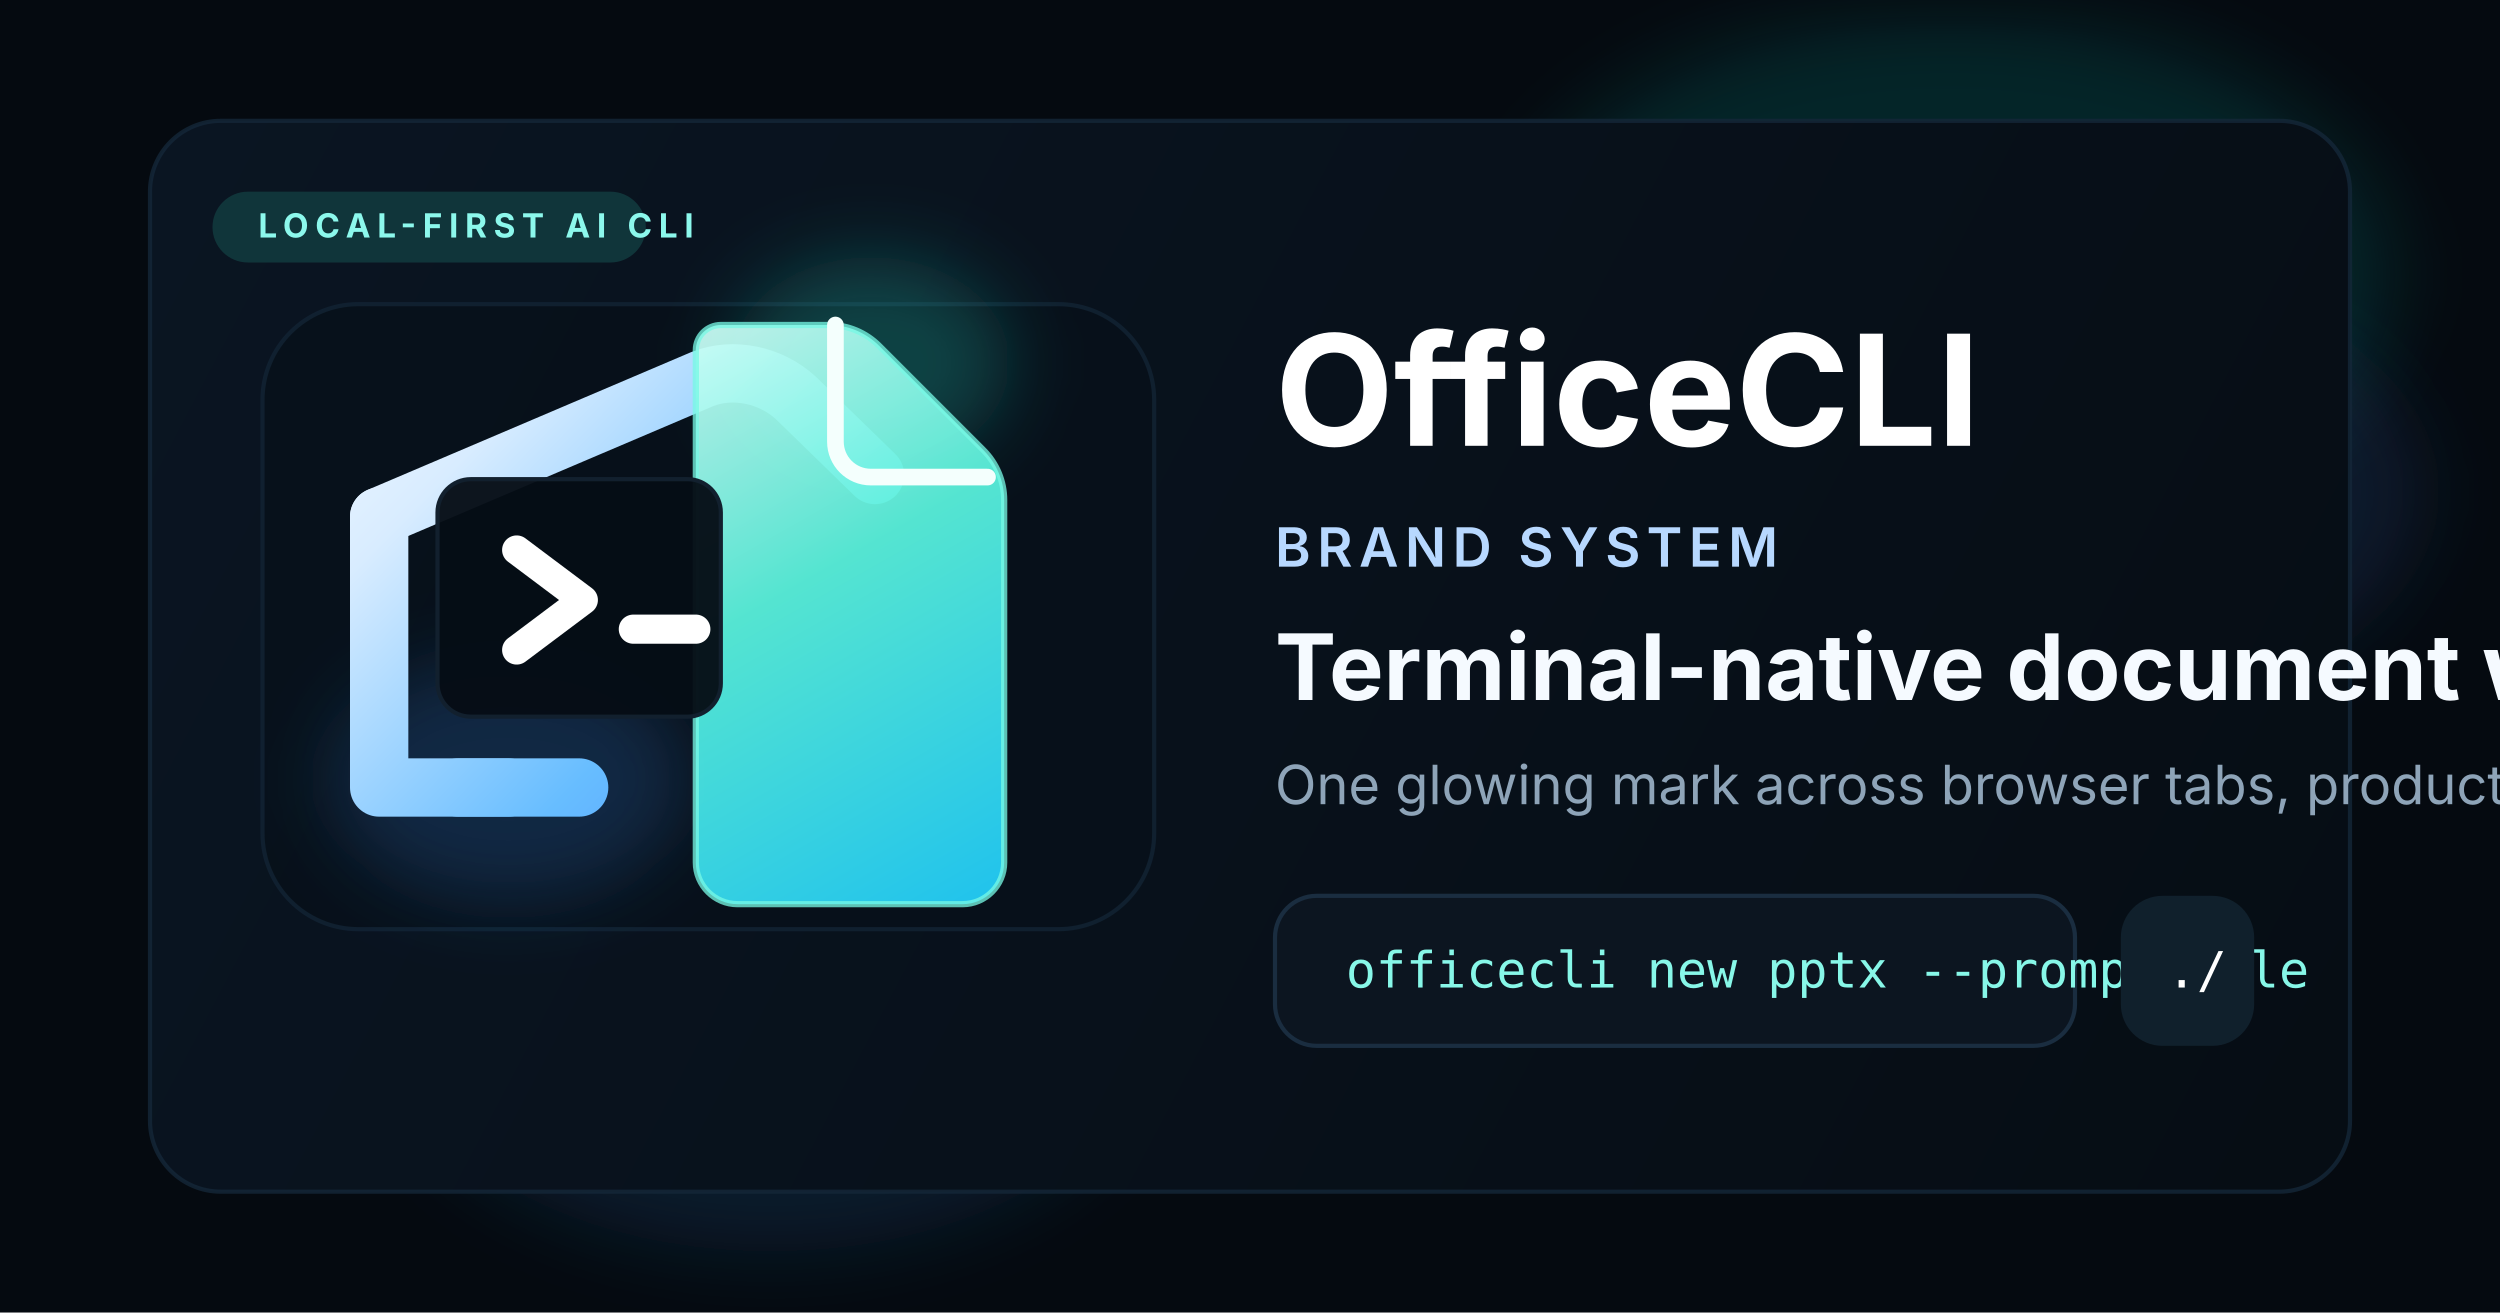
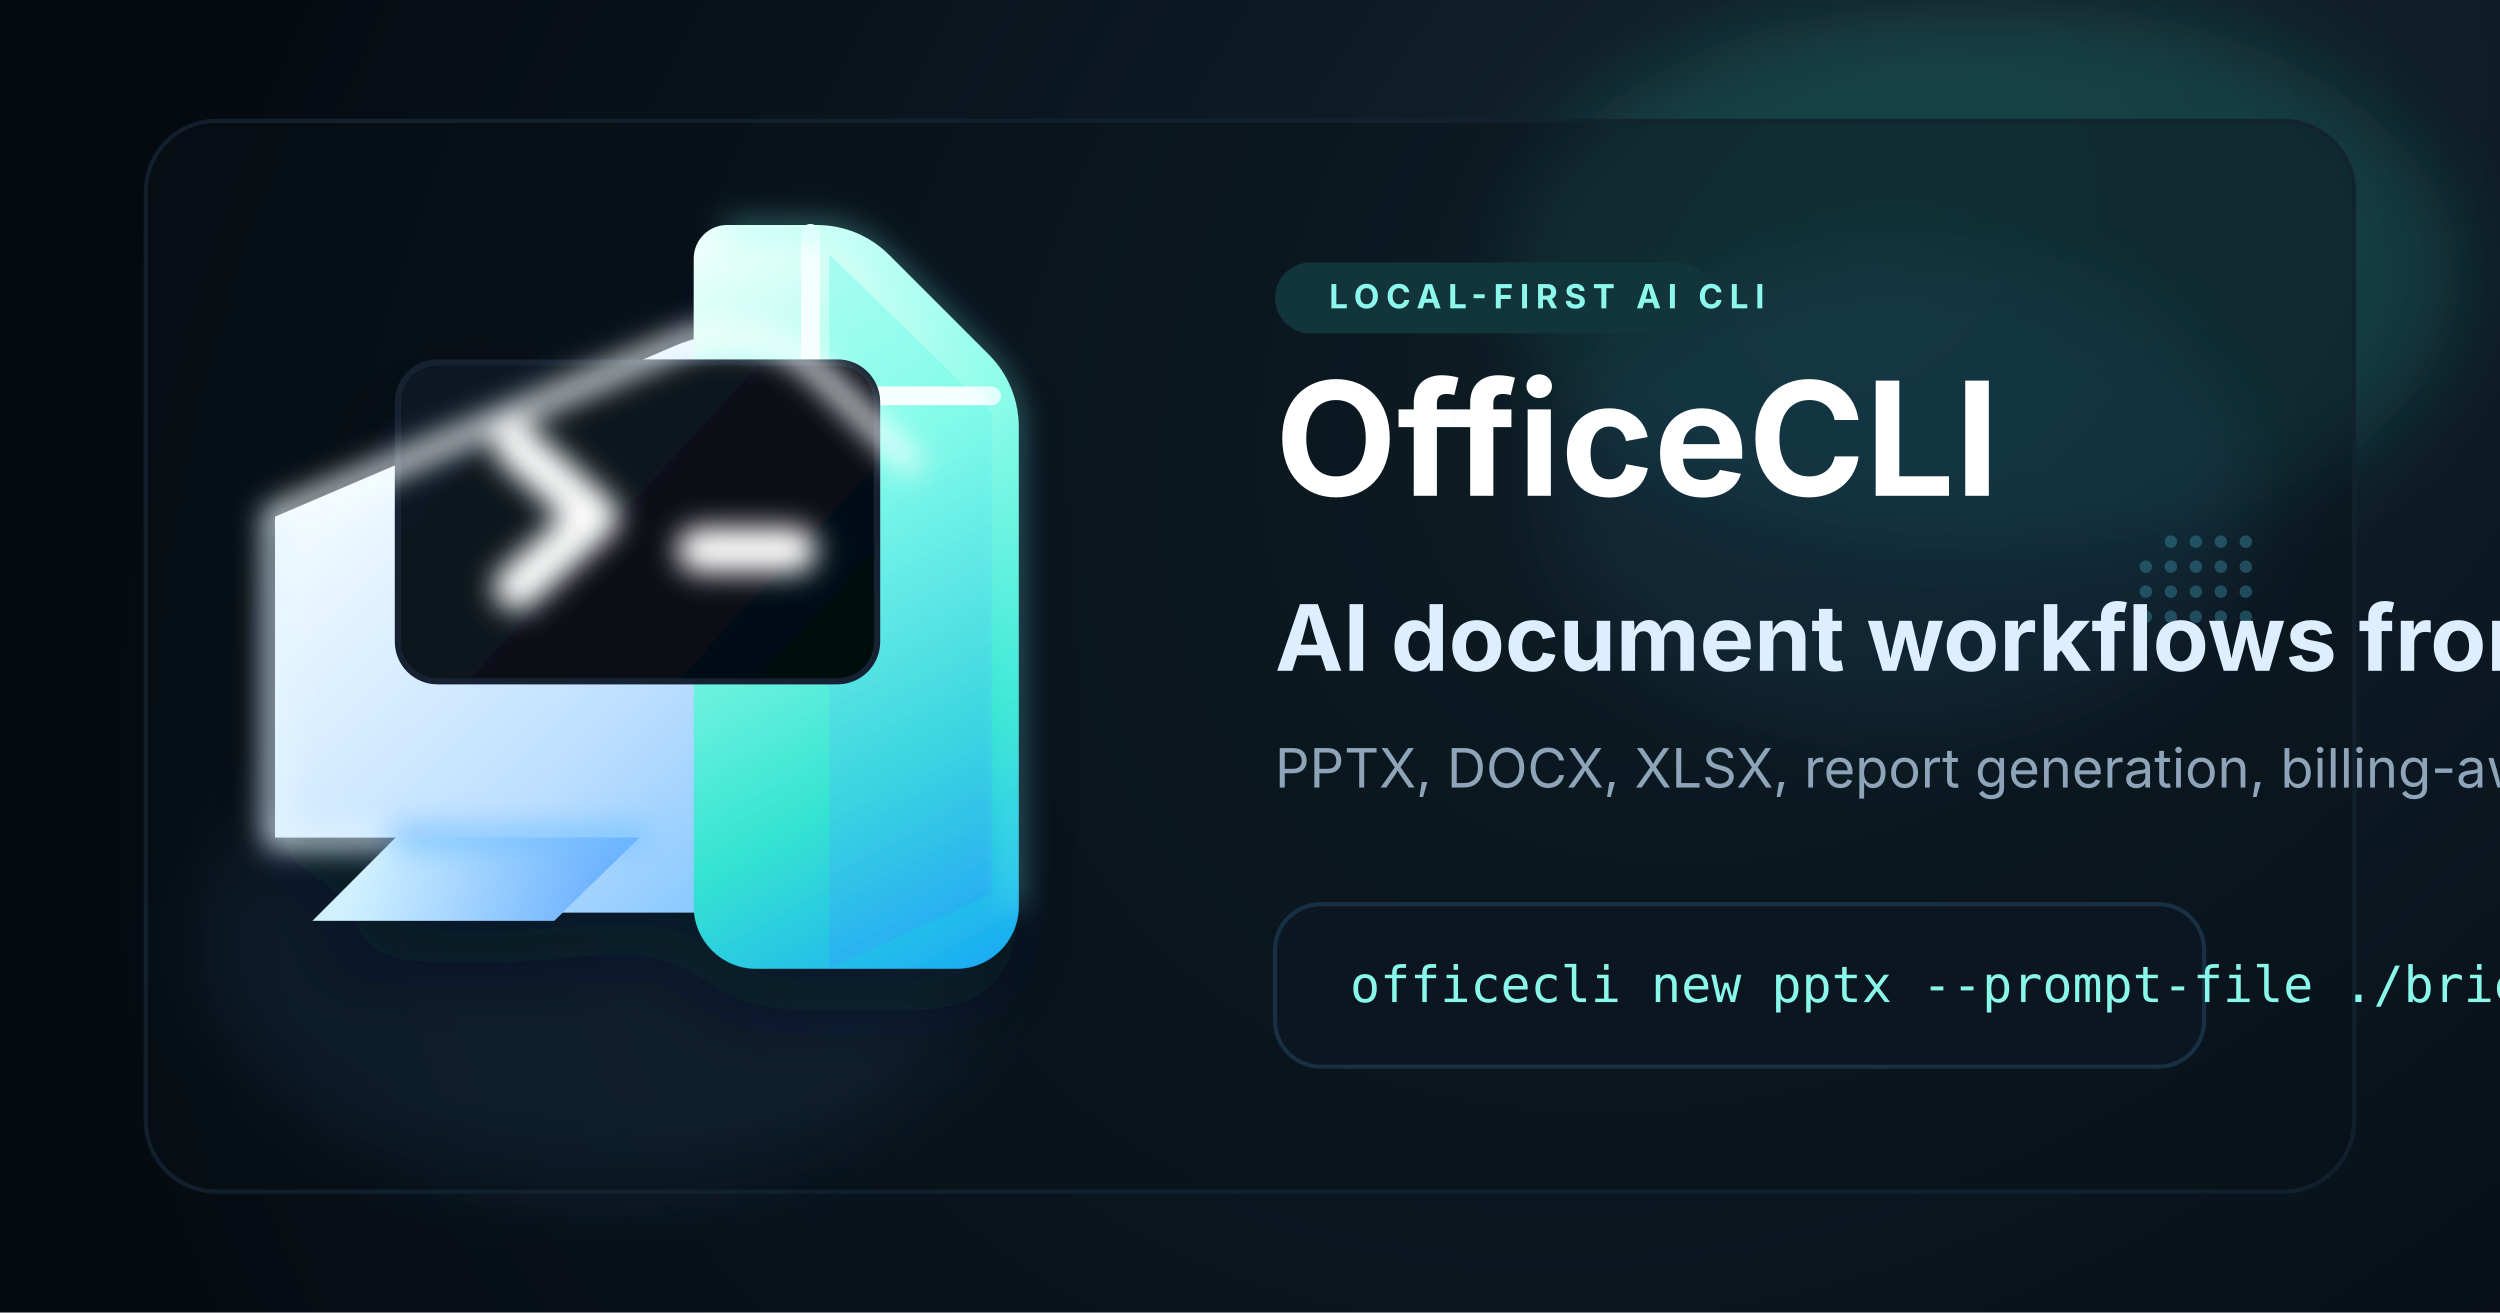
<svg xmlns="http://www.w3.org/2000/svg" width="1200" height="630" viewBox="0 0 1200 630" fill="none">
  <defs>
-     <linearGradient id="bg" x1="85" y1="54" x2="1098" y2="586" gradientUnits="userSpaceOnUse">
-       <stop stop-color="#0A1522" />
-       <stop offset="1" stop-color="#060D14" />
+     <radialGradient id="page" cx="0" cy="0" r="1" gradientUnits="userSpaceOnUse" gradientTransform="translate(902 130) rotate(138.3) scale(1014 724.53)">
+       <stop stop-color="#15292F" />
+       <stop offset="0.45" stop-color="#0C1822" />
+       <stop offset="1" stop-color="#050A10" />
+     </radialGradient>
+     <linearGradient id="frame" x1="176" y1="144" x2="456" y2="436" gradientUnits="userSpaceOnUse">
+       <stop stop-color="#FFFFFF" />
+       <stop offset="0.18" stop-color="#ECF8FF" />
+       <stop offset="0.56" stop-color="#BEDFFF" />
+       <stop offset="1" stop-color="#5EB6FF" />
    </linearGradient>
-     <linearGradient id="frame" x1="164" y1="130" x2="430" y2="390" gradientUnits="userSpaceOnUse">
-       <stop stop-color="#FAFDFF" />
-       <stop offset="0.28" stop-color="#D8ECFF" />
-       <stop offset="0.68" stop-color="#67BDFF" />
-       <stop offset="1" stop-color="#4E8FFF" />
+     <linearGradient id="frameEdge" x1="170" y1="428" x2="312" y2="474" gradientUnits="userSpaceOnUse">
+       <stop stop-color="#D0F0FF" />
+       <stop offset="1" stop-color="#4C9DFF" />
    </linearGradient>
-     <linearGradient id="doc" x1="366" y1="112" x2="548" y2="432" gradientUnits="userSpaceOnUse">
-       <stop stop-color="#E0FFFA" />
-       <stop offset="0.42" stop-color="#5AF2DC" />
-       <stop offset="1" stop-color="#18C7FF" />
+     <linearGradient id="doc" x1="362" y1="108" x2="552" y2="456" gradientUnits="userSpaceOnUse">
+       <stop stop-color="#EBFFFA" />
+       <stop offset="0.3" stop-color="#98FDEA" />
+       <stop offset="0.66" stop-color="#35E4D1" />
+       <stop offset="1" stop-color="#149BFF" />
    </linearGradient>
-     <filter id="softGlow" x="0" y="0" width="1200" height="630" filterUnits="userSpaceOnUse">
+     <linearGradient id="docSide" x1="434" y1="214" x2="560" y2="468" gradientUnits="userSpaceOnUse">
+       <stop stop-color="#6AF9EC" />
+       <stop offset="1" stop-color="#1B81FF" />
+     </linearGradient>
+     <linearGradient id="screen" x1="226" y1="176" x2="398" y2="334" gradientUnits="userSpaceOnUse">
+       <stop stop-color="#0E1822" />
+       <stop offset="1" stop-color="#04090F" />
+     </linearGradient>
+     <filter id="glow" x="0" y="0" width="1200" height="630" filterUnits="userSpaceOnUse">
      <feGaussianBlur stdDeviation="18" />
    </filter>
+     <filter id="iconGlow" x="70" y="54" width="530" height="518" filterUnits="userSpaceOnUse">
+       <feGaussianBlur stdDeviation="7" />
+     </filter>
+     <filter id="shadow" x="78" y="72" width="514" height="492" filterUnits="userSpaceOnUse">
+       <feDropShadow dx="0" dy="20" stdDeviation="18" flood-color="#02111A" flood-opacity="0.5" />
+     </filter>
  </defs>
-   <rect width="1200" height="630" fill="#050A10" />
-   <ellipse cx="370" cy="490" rx="180" ry="110" fill="#3D98FF" fill-opacity="0.12" filter="url(#softGlow)" />
-   <ellipse cx="936" cy="132" rx="212" ry="124" fill="#23F0D8" fill-opacity="0.12" filter="url(#softGlow)" />
-   <ellipse cx="1012" cy="236" rx="150" ry="100" fill="#4E8FFF" fill-opacity="0.12" filter="url(#softGlow)" />
-   <rect x="72" y="58" width="1056" height="514" rx="34" fill="url(#bg)" />
-   <rect x="72" y="58" width="1056" height="514" rx="34" stroke="#152739" stroke-opacity="0.8" stroke-width="2" />
-   <rect x="102" y="92" width="208" height="34" rx="17" fill="#10353A" />
-   <text x="124" y="114" fill="#8CF8EC" font-size="16" font-family="Inter, Arial, sans-serif" font-weight="700" letter-spacing="0.2em">LOCAL-FIRST AI CLI</text>
-   <rect x="126" y="146" width="428" height="300" rx="46" fill="#07111A" fill-opacity="0.92" stroke="#132435" stroke-opacity="0.78" stroke-width="2" />
-   <ellipse cx="418" cy="174" rx="66" ry="50" fill="#23F0D8" fill-opacity="0.22" filter="url(#softGlow)" />
-   <ellipse cx="244" cy="374" rx="86" ry="58" fill="#3D98FF" fill-opacity="0.18" filter="url(#softGlow)" />
-   <path d="M182 248L337 182C352 176 370 180 382 191L420 228" stroke="url(#frame)" stroke-width="28" stroke-linecap="round" stroke-linejoin="round" />
-   <path d="M182 248V378H244" stroke="url(#frame)" stroke-width="28" stroke-linecap="round" stroke-linejoin="round" />
-   <path d="M220 378H278" stroke="url(#frame)" stroke-width="28" stroke-linecap="round" />
-   <path d="M346 156H398C407 156 415.6 159.6 422 166L472 216C478.4 222.4 482 231 482 240V414C482 425 473 434 462 434H354C343 434 334 425 334 414V168C334 161.4 339.4 156 346 156Z" fill="url(#doc)" fill-opacity="0.94" stroke="#77F8E5" stroke-opacity="0.76" stroke-width="3" />
-   <path d="M401 156V212C401 221.4 408.6 229 418 229H474" stroke="#F4FFFD" stroke-width="8" stroke-linecap="round" stroke-linejoin="round" />
-   <rect x="210" y="230" width="136" height="114" rx="16" fill="#060D15" fill-opacity="0.96" />
-   <rect x="210" y="230" width="136" height="114" rx="16" stroke="#12202E" stroke-width="2" />
-   <path d="M248 264L280 288L248 312" stroke="white" stroke-width="14" stroke-linecap="round" stroke-linejoin="round" />
-   <path d="M304 302H334" stroke="white" stroke-width="14" stroke-linecap="round" />
-   <text x="612" y="214" fill="white" font-size="74" font-family="Space Grotesk, Inter, Arial, sans-serif" font-weight="700">OfficeCLI</text>
-   <text x="612" y="272" fill="#B7D8FF" font-size="26" font-family="Inter, Arial, sans-serif" font-weight="600" letter-spacing="0.12em">BRAND SYSTEM</text>
-   <text x="612" y="336" fill="#F5FAFF" font-size="44" font-family="Space Grotesk, Inter, Arial, sans-serif" font-weight="700">Terminal-native document workflows</text>
-   <text x="612" y="386" fill="#8EA4B8" font-size="26" font-family="Inter, Arial, sans-serif">One glowing mark across browser tabs, product surfaces, and share previews.</text>
-   <rect x="612" y="430" width="384" height="72" rx="20" fill="#0C1520" stroke="#1A2D40" stroke-width="2" />
-   <text x="646" y="474" fill="#87F7E8" font-size="24" font-family="JetBrains Mono, monospace">officecli new pptx --prompt-file</text>
-   <rect x="1018" y="430" width="64" height="72" rx="20" fill="#10202C" />
-   <text x="1040" y="474" fill="#FFFFFF" font-size="24" font-family="JetBrains Mono, monospace">./</text>
+   <rect width="1200" height="630" fill="url(#page)" />
+   <ellipse cx="952" cy="132" rx="228" ry="132" fill="#2AF1DE" fill-opacity="0.14" filter="url(#glow)" />
+   <ellipse cx="912" cy="236" rx="170" ry="116" fill="#4AA4FF" fill-opacity="0.14" filter="url(#glow)" />
+   <ellipse cx="286" cy="452" rx="188" ry="116" fill="#4AA4FF" fill-opacity="0.15" filter="url(#glow)" />
+   <rect x="70" y="58" width="1060" height="514" rx="34" fill="#09111A" fill-opacity="0.42" stroke="#132230" stroke-opacity="0.88" stroke-width="2" />
+   <g filter="url(#shadow)">
+     <path d="M132 248L324 166C347 156 373 160.5 391 176.8L437 222L356 438H190V402H132V248Z" fill="url(#frame)" />
+     <path d="M190 402H307L266 442H150L190 402Z" fill="url(#frameEdge)" />
+     <path d="M349 108H392C405 108 417.5 113.1 426.7 122.3L474.7 170.3C483.9 179.5 489 192 489 205V435C489 451.6 475.6 465 459 465H363C346.4 465 333 451.6 333 435V124C333 115.2 340.2 108 349 108Z" fill="url(#doc)" />
+     <path d="M398 122L476 198V429L398 465V122Z" fill="url(#docSide)" fill-opacity="0.42" />
+     <path d="M389 112V171C389 181.5 397.5 190 408 190H476" stroke="#F5FFFD" stroke-width="9" stroke-linecap="round" stroke-linejoin="round" />
+     <path d="M356 174H402C412.5 174 421 182.5 421 193V308C421 318.5 412.5 327 402 327H210C199.5 327 191 318.5 191 308V193C191 182.5 199.5 174 210 174H356Z" fill="url(#screen)" />
+     <path d="M356 174H402C412.5 174 421 182.5 421 193V308C421 318.5 412.5 327 402 327H210C199.5 327 191 318.5 191 308V193C191 182.5 199.5 174 210 174H356Z" stroke="#132333" stroke-width="3" />
+   </g>
+   <g filter="url(#iconGlow)">
+     <path d="M132 248L324 166C347 156 373 160.5 391 176.8L437 222" stroke="#F8FEFF" stroke-opacity="0.94" stroke-width="10" stroke-linecap="round" stroke-linejoin="round" />
+     <path d="M132 248V402H190" stroke="#E4F6FF" stroke-opacity="0.92" stroke-width="10" stroke-linecap="round" stroke-linejoin="round" />
+     <path d="M190 402H307" stroke="#73C0FF" stroke-opacity="0.88" stroke-width="10" stroke-linecap="round" />
+     <path d="M351 110H389C402 110 414.5 115 423.6 124.2L472.4 173C481.5 182.1 486.6 194.5 486.6 207.4V432.8" stroke="#73FFF1" stroke-opacity="0.48" stroke-width="7" stroke-linecap="round" stroke-linejoin="round" />
+     <path d="M248 214L286 248L248 282" stroke="#FFFFFF" stroke-width="22" stroke-linecap="round" stroke-linejoin="round" />
+     <path d="M336 264H381" stroke="#FFFFFF" stroke-width="22" stroke-linecap="round" />
+   </g>
+   <g fill="#3A90A8" fill-opacity="0.42">
+     <circle cx="1042" cy="260" r="3" />
+     <circle cx="1054" cy="260" r="3" />
+     <circle cx="1066" cy="260" r="3" />
+     <circle cx="1078" cy="260" r="3" />
+     <circle cx="1030" cy="272" r="3" />
+     <circle cx="1042" cy="272" r="3" />
+     <circle cx="1054" cy="272" r="3" />
+     <circle cx="1066" cy="272" r="3" />
+     <circle cx="1078" cy="272" r="3" />
+     <circle cx="1030" cy="284" r="3" />
+     <circle cx="1042" cy="284" r="3" />
+     <circle cx="1054" cy="284" r="3" />
+     <circle cx="1066" cy="284" r="3" />
+     <circle cx="1078" cy="284" r="3" />
+     <circle cx="1030" cy="296" r="3" />
+     <circle cx="1042" cy="296" r="3" />
+     <circle cx="1054" cy="296" r="3" />
+     <circle cx="1066" cy="296" r="3" />
+     <circle cx="1078" cy="296" r="3" />
+   </g>
+   <rect x="612" y="126" width="210" height="34" rx="17" fill="#12353C" />
+   <text x="638" y="148" fill="#8CF8EC" font-size="16" font-family="Inter, Arial, sans-serif" font-weight="700" letter-spacing="0.2em">LOCAL-FIRST AI CLI</text>
+   <text x="612" y="238" fill="white" font-size="76" font-family="Space Grotesk, Inter, Arial, sans-serif" font-weight="700">OfficeCLI</text>
+   <text x="612" y="322" fill="#DDEEFF" font-size="44" font-family="Space Grotesk, Inter, Arial, sans-serif" font-weight="700">AI document workflows from the terminal</text>
+   <text x="612" y="378" fill="#8EA4B8" font-size="26" font-family="Inter, Arial, sans-serif">PPTX, DOCX, XLSX, report generation, billing-aware access, and platform surfaces.</text>
+   <rect x="612" y="434" width="446" height="78" rx="22" fill="#0C1620" stroke="#173043" stroke-width="2" />
+   <text x="648" y="481" fill="#89F8EA" font-size="24" font-family="JetBrains Mono, monospace">officecli new pptx --prompt-file ./brief.md</text>
</svg>
